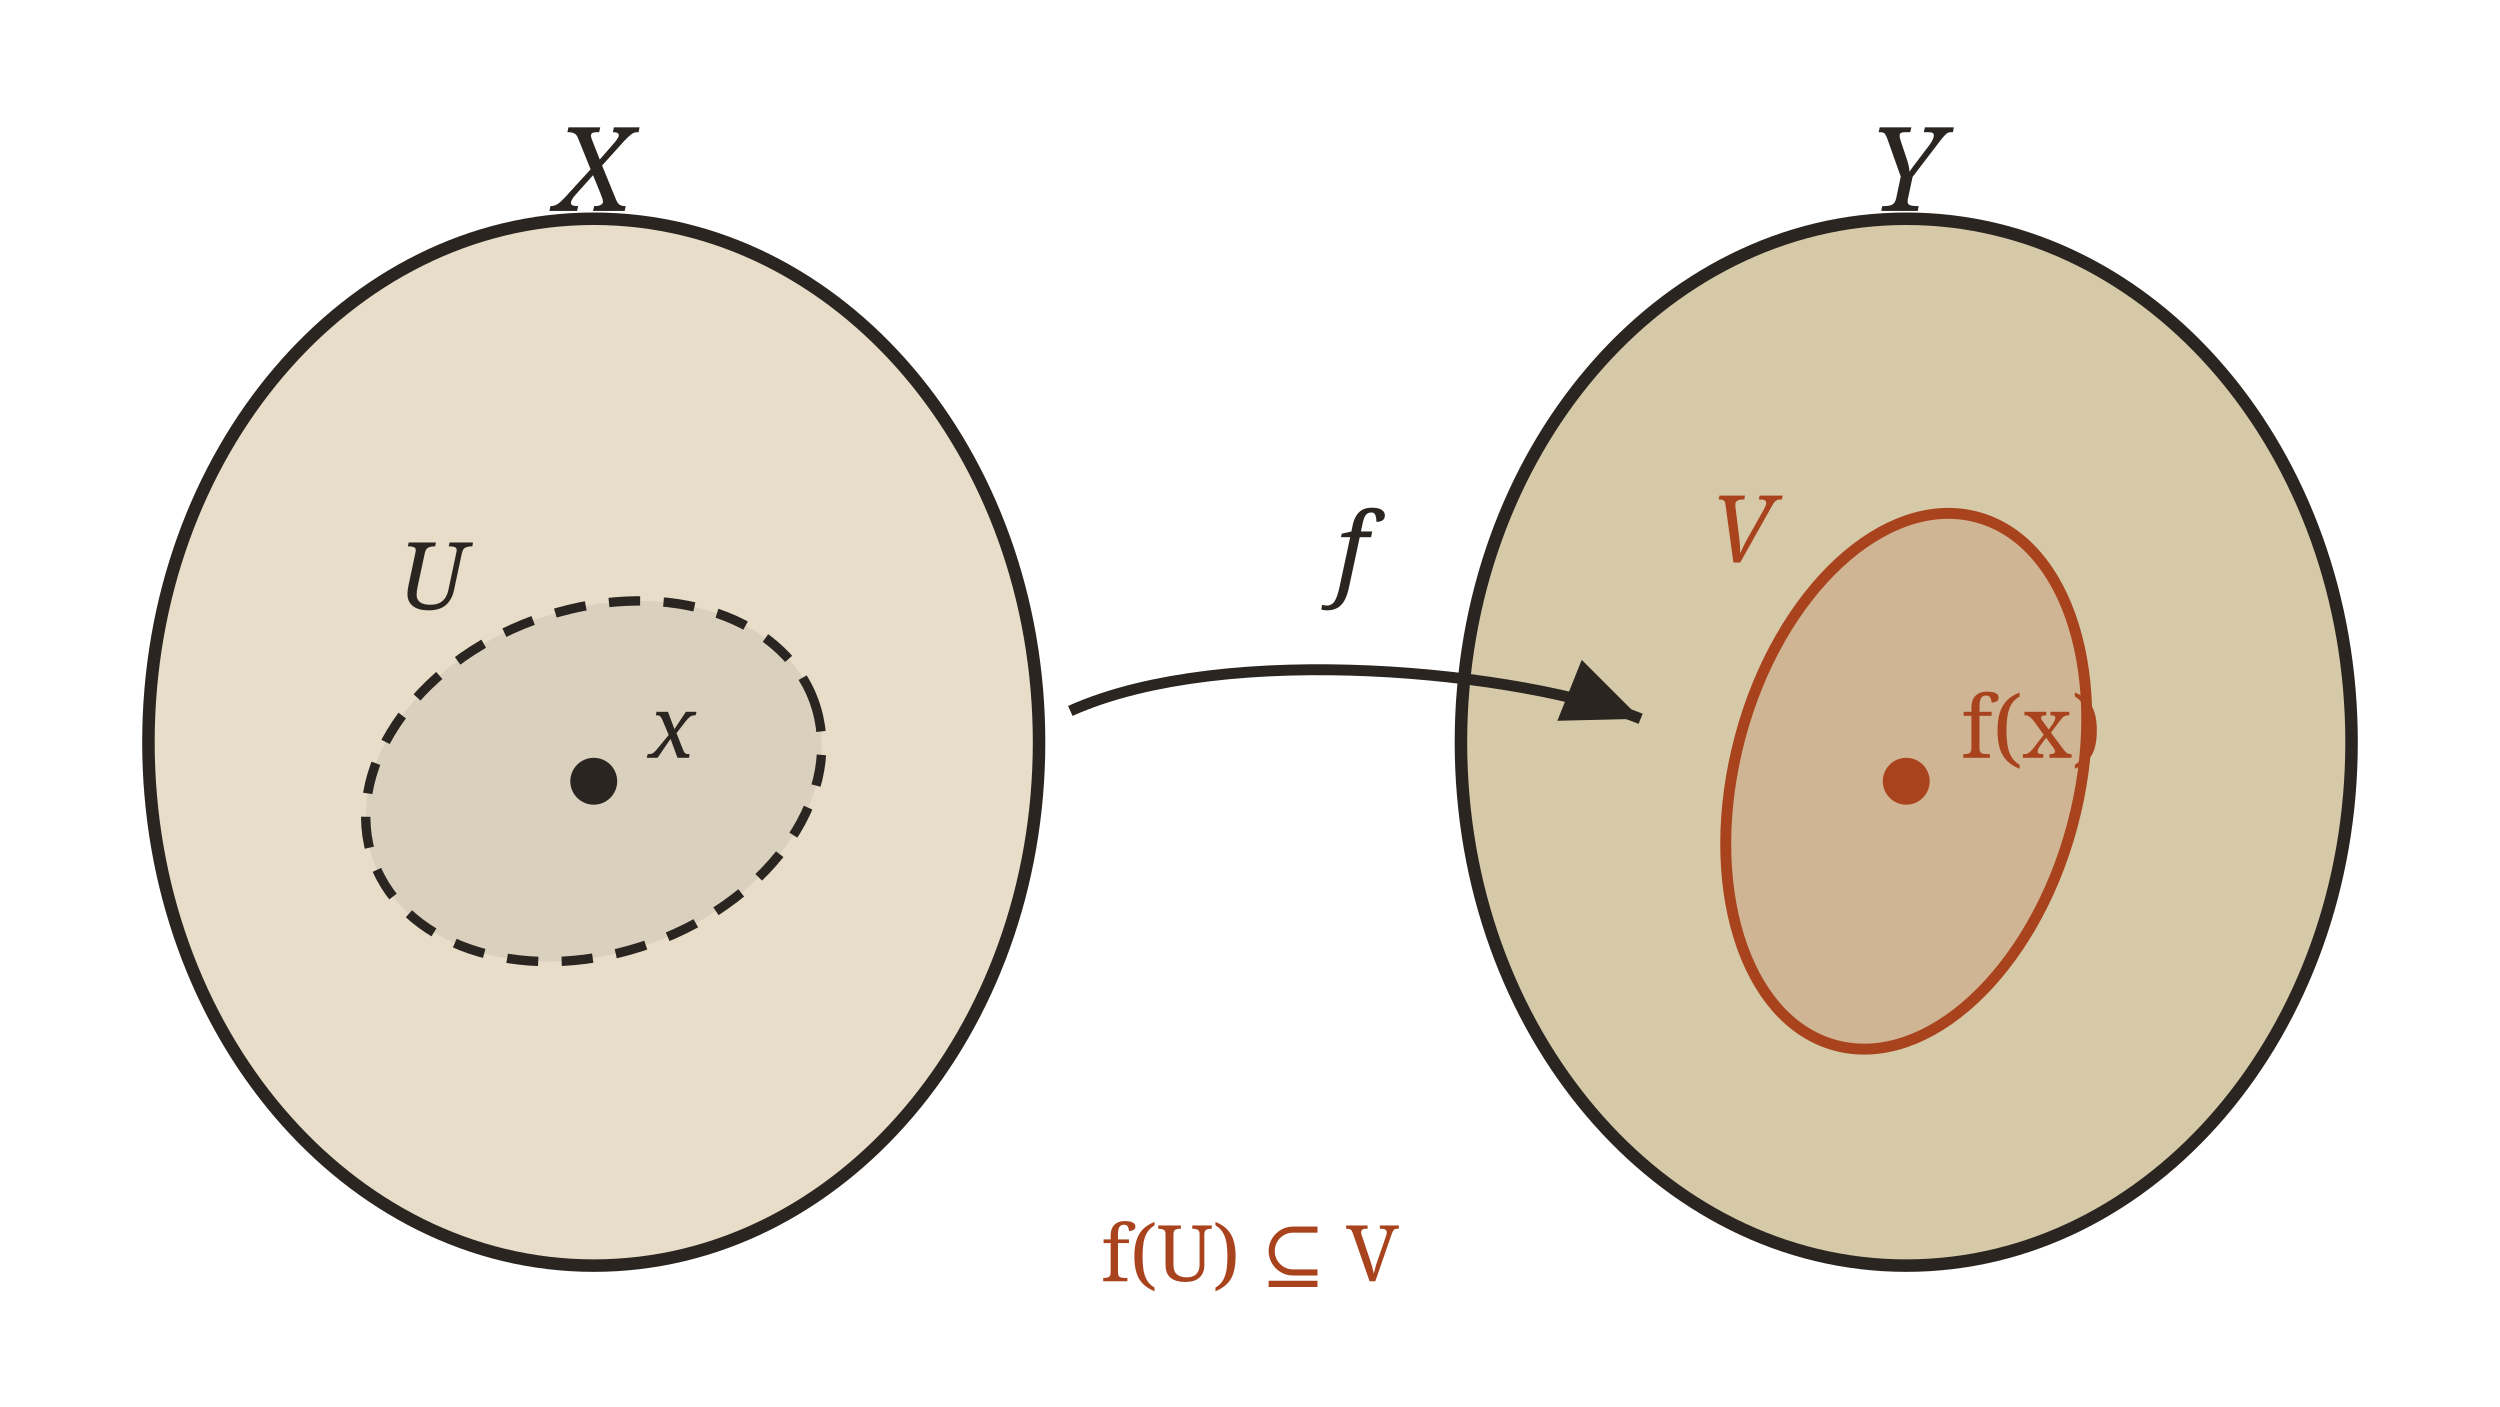
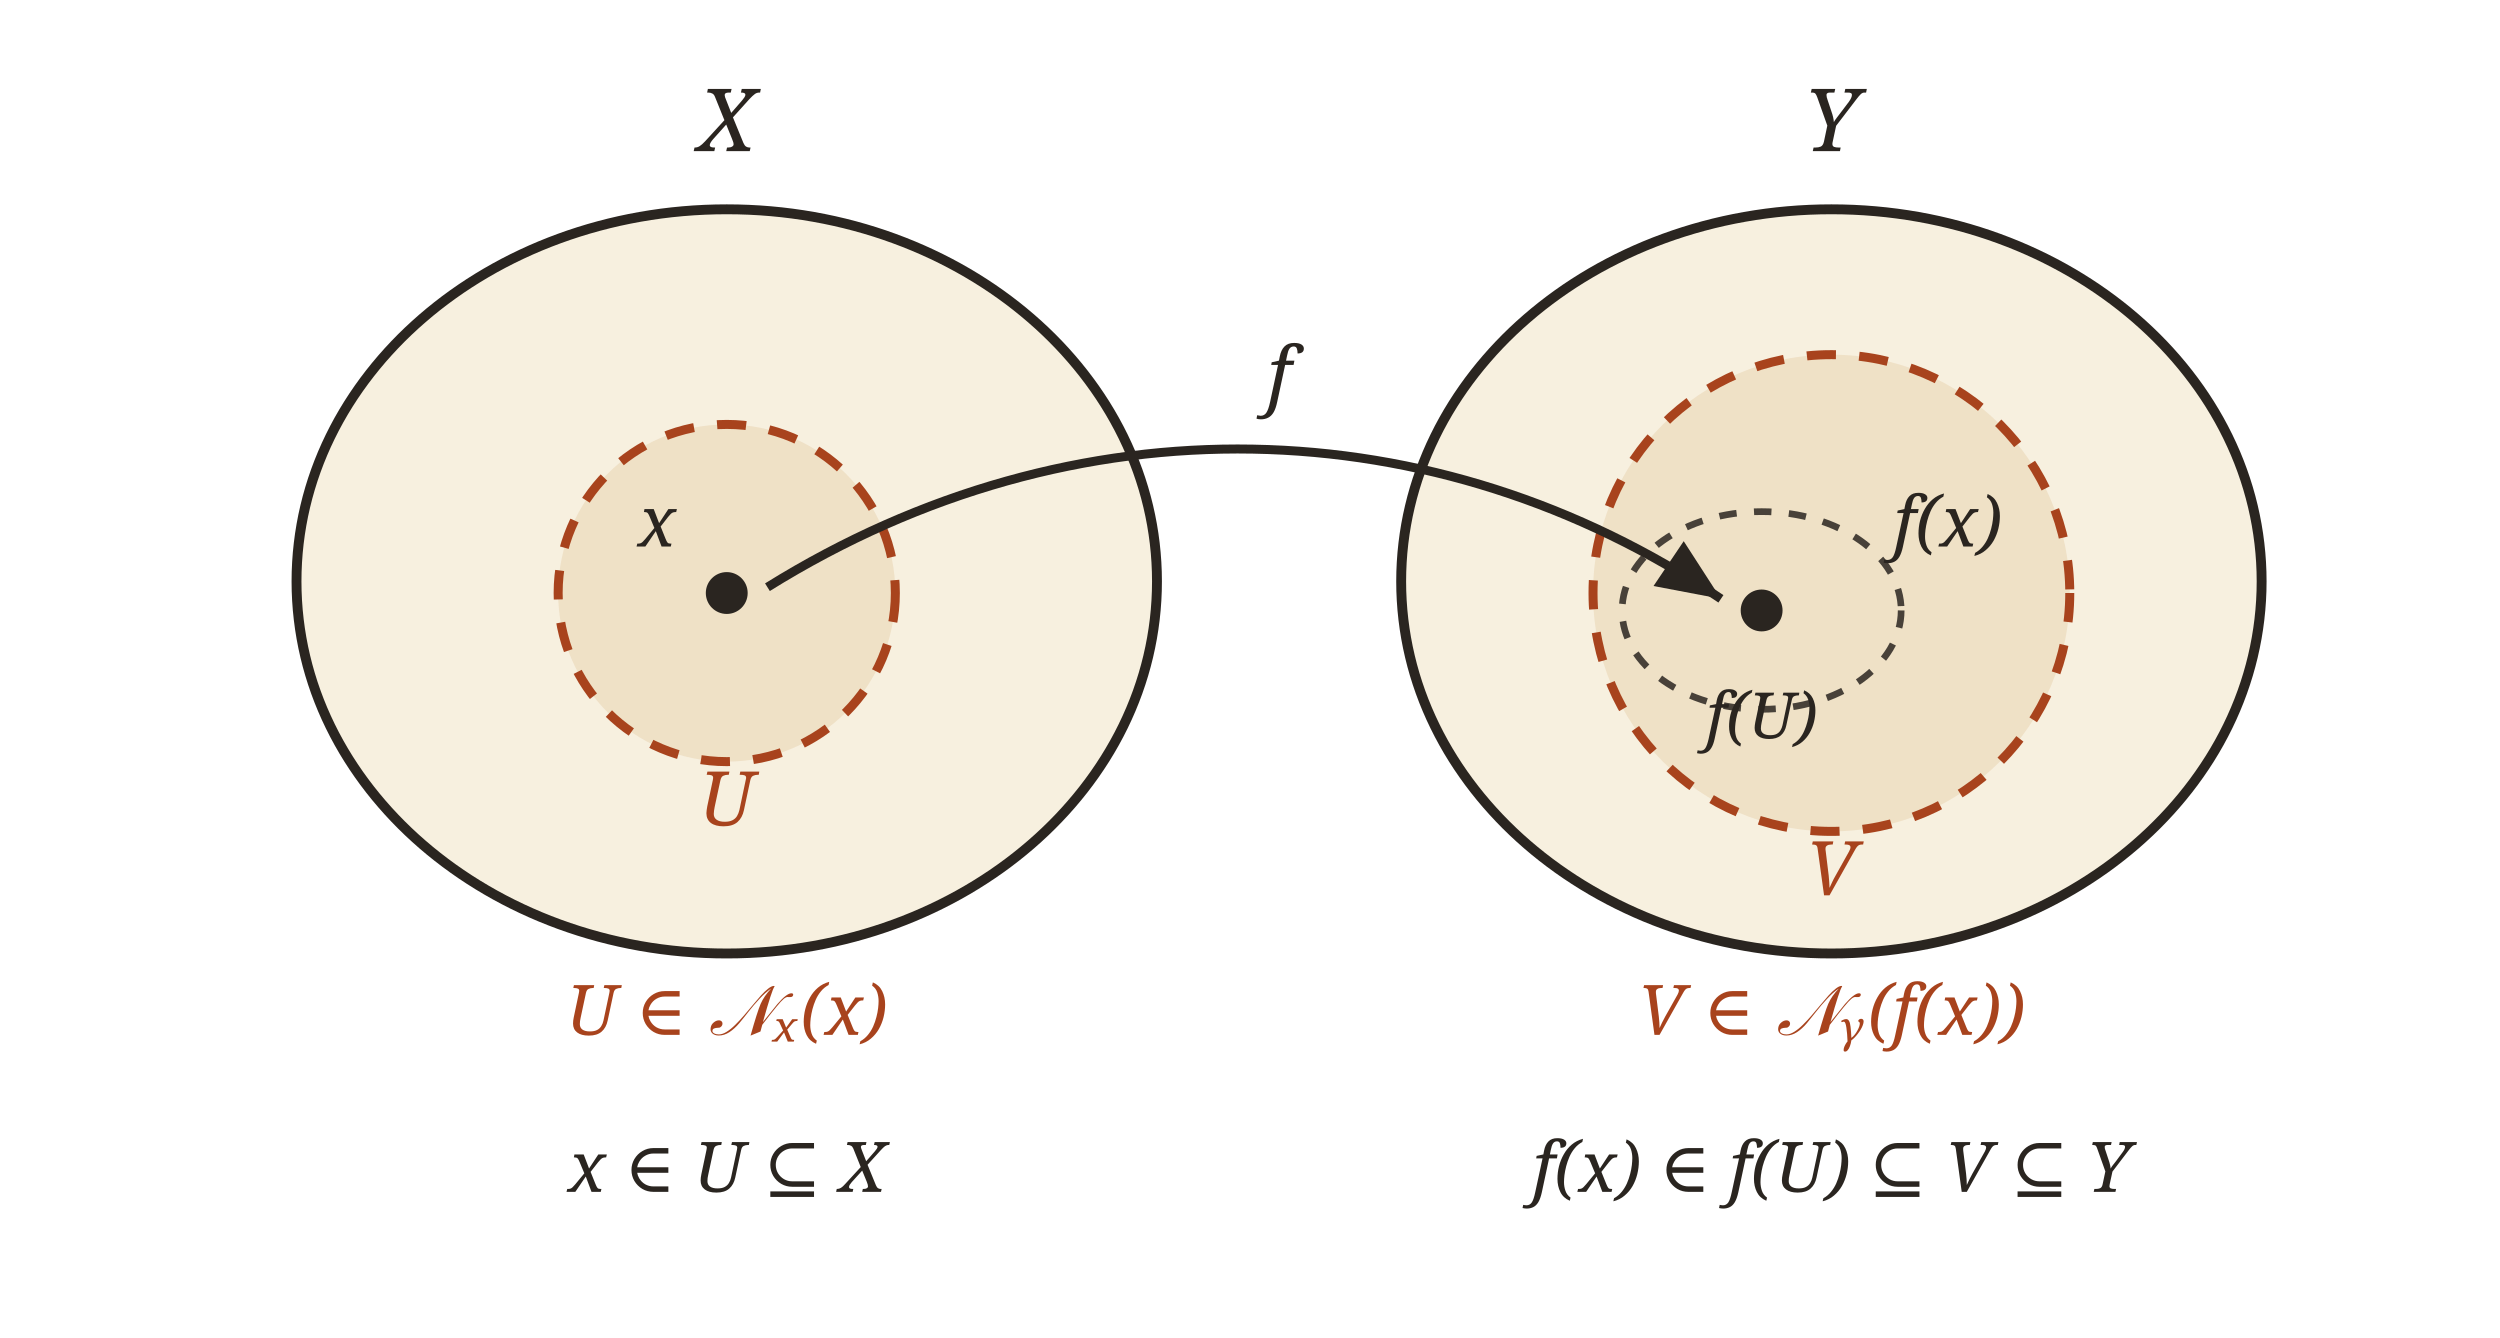
- <svg xmlns="http://www.w3.org/2000/svg" viewBox="0 0 320 180" font-family="'Newsreader',Georgia,serif" role="img">
+ <svg xmlns="http://www.w3.org/2000/svg" viewBox="0 0 430 230" font-family="'Newsreader', Georgia, serif" role="img">
  <defs>
-     <marker id="ar" markerWidth="9" markerHeight="9" refX="7" refY="3" orient="auto">
+     <marker id="arrow" markerWidth="9" markerHeight="9" refX="7" refY="3" orient="auto">
      <path d="M0,0 L7,3 L0,6 Z" fill="var(--dia-ink,#2a2520)" />
    </marker>
  </defs>
-   <ellipse cx="76" cy="95" rx="57" ry="67" fill="var(--dia-fill,#e7ddc9)" stroke="var(--dia-ink,#2a2520)" stroke-width="1.6" />
-   <text x="76" y="27" font-size="15" fill="var(--dia-ink,#2a2520)" text-anchor="middle" font-style="italic">X</text>
-   <ellipse cx="76" cy="100" rx="30" ry="22" transform="rotate(-20 76 100)" fill="var(--dia-ink,#2a2520)" fill-opacity="0.07" stroke="var(--dia-ink,#2a2520)" stroke-width="1.2" stroke-dasharray="4,3" />
-   <text x="51" y="78" font-size="12" fill="var(--dia-ink,#2a2520)" font-style="italic">U</text>
-   <circle cx="76" cy="100" r="3" fill="var(--dia-ink,#2a2520)" />
-   <text x="83" y="97" font-size="11" fill="var(--dia-ink,#2a2520)" font-style="italic">x</text>
-   <ellipse cx="244" cy="95" rx="57" ry="67" fill="var(--dia-fil2,#d6c9a8)" stroke="var(--dia-ink,#2a2520)" stroke-width="1.6" />
-   <text x="244" y="27" font-size="15" fill="var(--dia-ink,#2a2520)" text-anchor="middle" font-style="italic">Y</text>
-   <ellipse cx="244" cy="100" rx="22" ry="35" transform="rotate(15 244 100)" fill="var(--dia-acc,#a8431d)" fill-opacity="0.15" stroke="var(--dia-acc,#a8431d)" stroke-width="1.4" />
-   <text x="219" y="72" font-size="12" fill="var(--dia-acc,#a8431d)" font-style="italic">V</text>
-   <circle cx="244" cy="100" r="3" fill="var(--dia-acc,#a8431d)" />
-   <text x="251" y="97" font-size="11" fill="var(--dia-acc,#a8431d)">f(x)</text>
-   <path d="M137,91 C157,82 195,86 210,92" fill="none" stroke="var(--dia-ink,#2a2520)" stroke-width="1.4" marker-end="url(#ar)" />
-   <text x="173" y="75" font-size="13" fill="var(--dia-ink,#2a2520)" text-anchor="middle" font-style="italic">f</text>
-   <text x="160" y="164" font-size="10" fill="var(--dia-acc,#a8431d)" text-anchor="middle">f(U) ⊆ V</text>
+   <ellipse cx="125" cy="100" rx="74" ry="64" fill="var(--dia-domain,#f7f0df)" stroke="var(--dia-ink,#2a2520)" stroke-width="1.7" />
+   <ellipse cx="315" cy="100" rx="74" ry="64" fill="var(--dia-domain,#f7f0df)" stroke="var(--dia-ink,#2a2520)" stroke-width="1.7" />
+   <circle cx="125" cy="102" r="29" fill="var(--dia-open,#ead8b8)" fill-opacity="0.64" stroke="var(--dia-acc,#a8431d)" stroke-width="1.55" stroke-dasharray="5 4" />
+   <circle cx="315" cy="102" r="41" fill="var(--dia-open,#ead8b8)" fill-opacity="0.64" stroke="var(--dia-acc,#a8431d)" stroke-width="1.55" stroke-dasharray="5 4" />
+   <ellipse cx="303" cy="105" rx="24" ry="17" fill="none" stroke="var(--dia-ink,#2a2520)" stroke-width="1.15" stroke-dasharray="3 3" opacity="0.85" />
+   <circle cx="125" cy="102" r="3.6" fill="var(--dia-ink,#2a2520)" />
+   <circle cx="303" cy="105" r="3.6" fill="var(--dia-ink,#2a2520)" />
+   <path d="M132,101 C185,68 247,70 296,103" fill="none" stroke="var(--dia-ink,#2a2520)" stroke-width="1.55" marker-end="url(#arrow)" />
+   <text x="125" y="26" font-size="15" fill="var(--dia-ink,#2a2520)" text-anchor="middle" font-style="italic">X</text>
+   <text x="315" y="26" font-size="15" fill="var(--dia-ink,#2a2520)" text-anchor="middle" font-style="italic">Y</text>
+   <text x="220" y="69" font-size="13" fill="var(--dia-ink,#2a2520)" text-anchor="middle" font-style="italic">f</text>
+   <text x="113" y="94" font-size="12" fill="var(--dia-ink,#2a2520)" text-anchor="middle" font-style="italic">x</text>
+   <text x="335" y="94" font-size="12" fill="var(--dia-ink,#2a2520)" text-anchor="middle" font-style="italic">f(x)</text>
+   <text x="125" y="142" font-size="13" fill="var(--dia-acc,#a8431d)" text-anchor="middle" font-style="italic">U</text>
+   <text x="315" y="154" font-size="13" fill="var(--dia-acc,#a8431d)" text-anchor="middle" font-style="italic">V</text>
+   <text x="303" y="127" font-size="11" fill="var(--dia-ink,#2a2520)" text-anchor="middle" font-style="italic">f(U)</text>
+   <text x="125" y="178" font-size="12" fill="var(--dia-acc,#a8431d)" text-anchor="middle" font-style="italic">U ∈
+         𝒩ₓ(x)</text>
+   <text x="315" y="178" font-size="12" fill="var(--dia-acc,#a8431d)" text-anchor="middle" font-style="italic">V ∈
+         𝒩ᵧ(f(x))</text>
+   <text x="125" y="205" font-size="12" fill="var(--dia-ink,#2a2520)" text-anchor="middle" font-style="italic">x ∈ U ⊆
+         X</text>
+   <text x="315" y="205" font-size="12" fill="var(--dia-ink,#2a2520)" text-anchor="middle" font-style="italic">f(x) ∈
+         f(U) ⊆ V ⊆ Y</text>
</svg>
